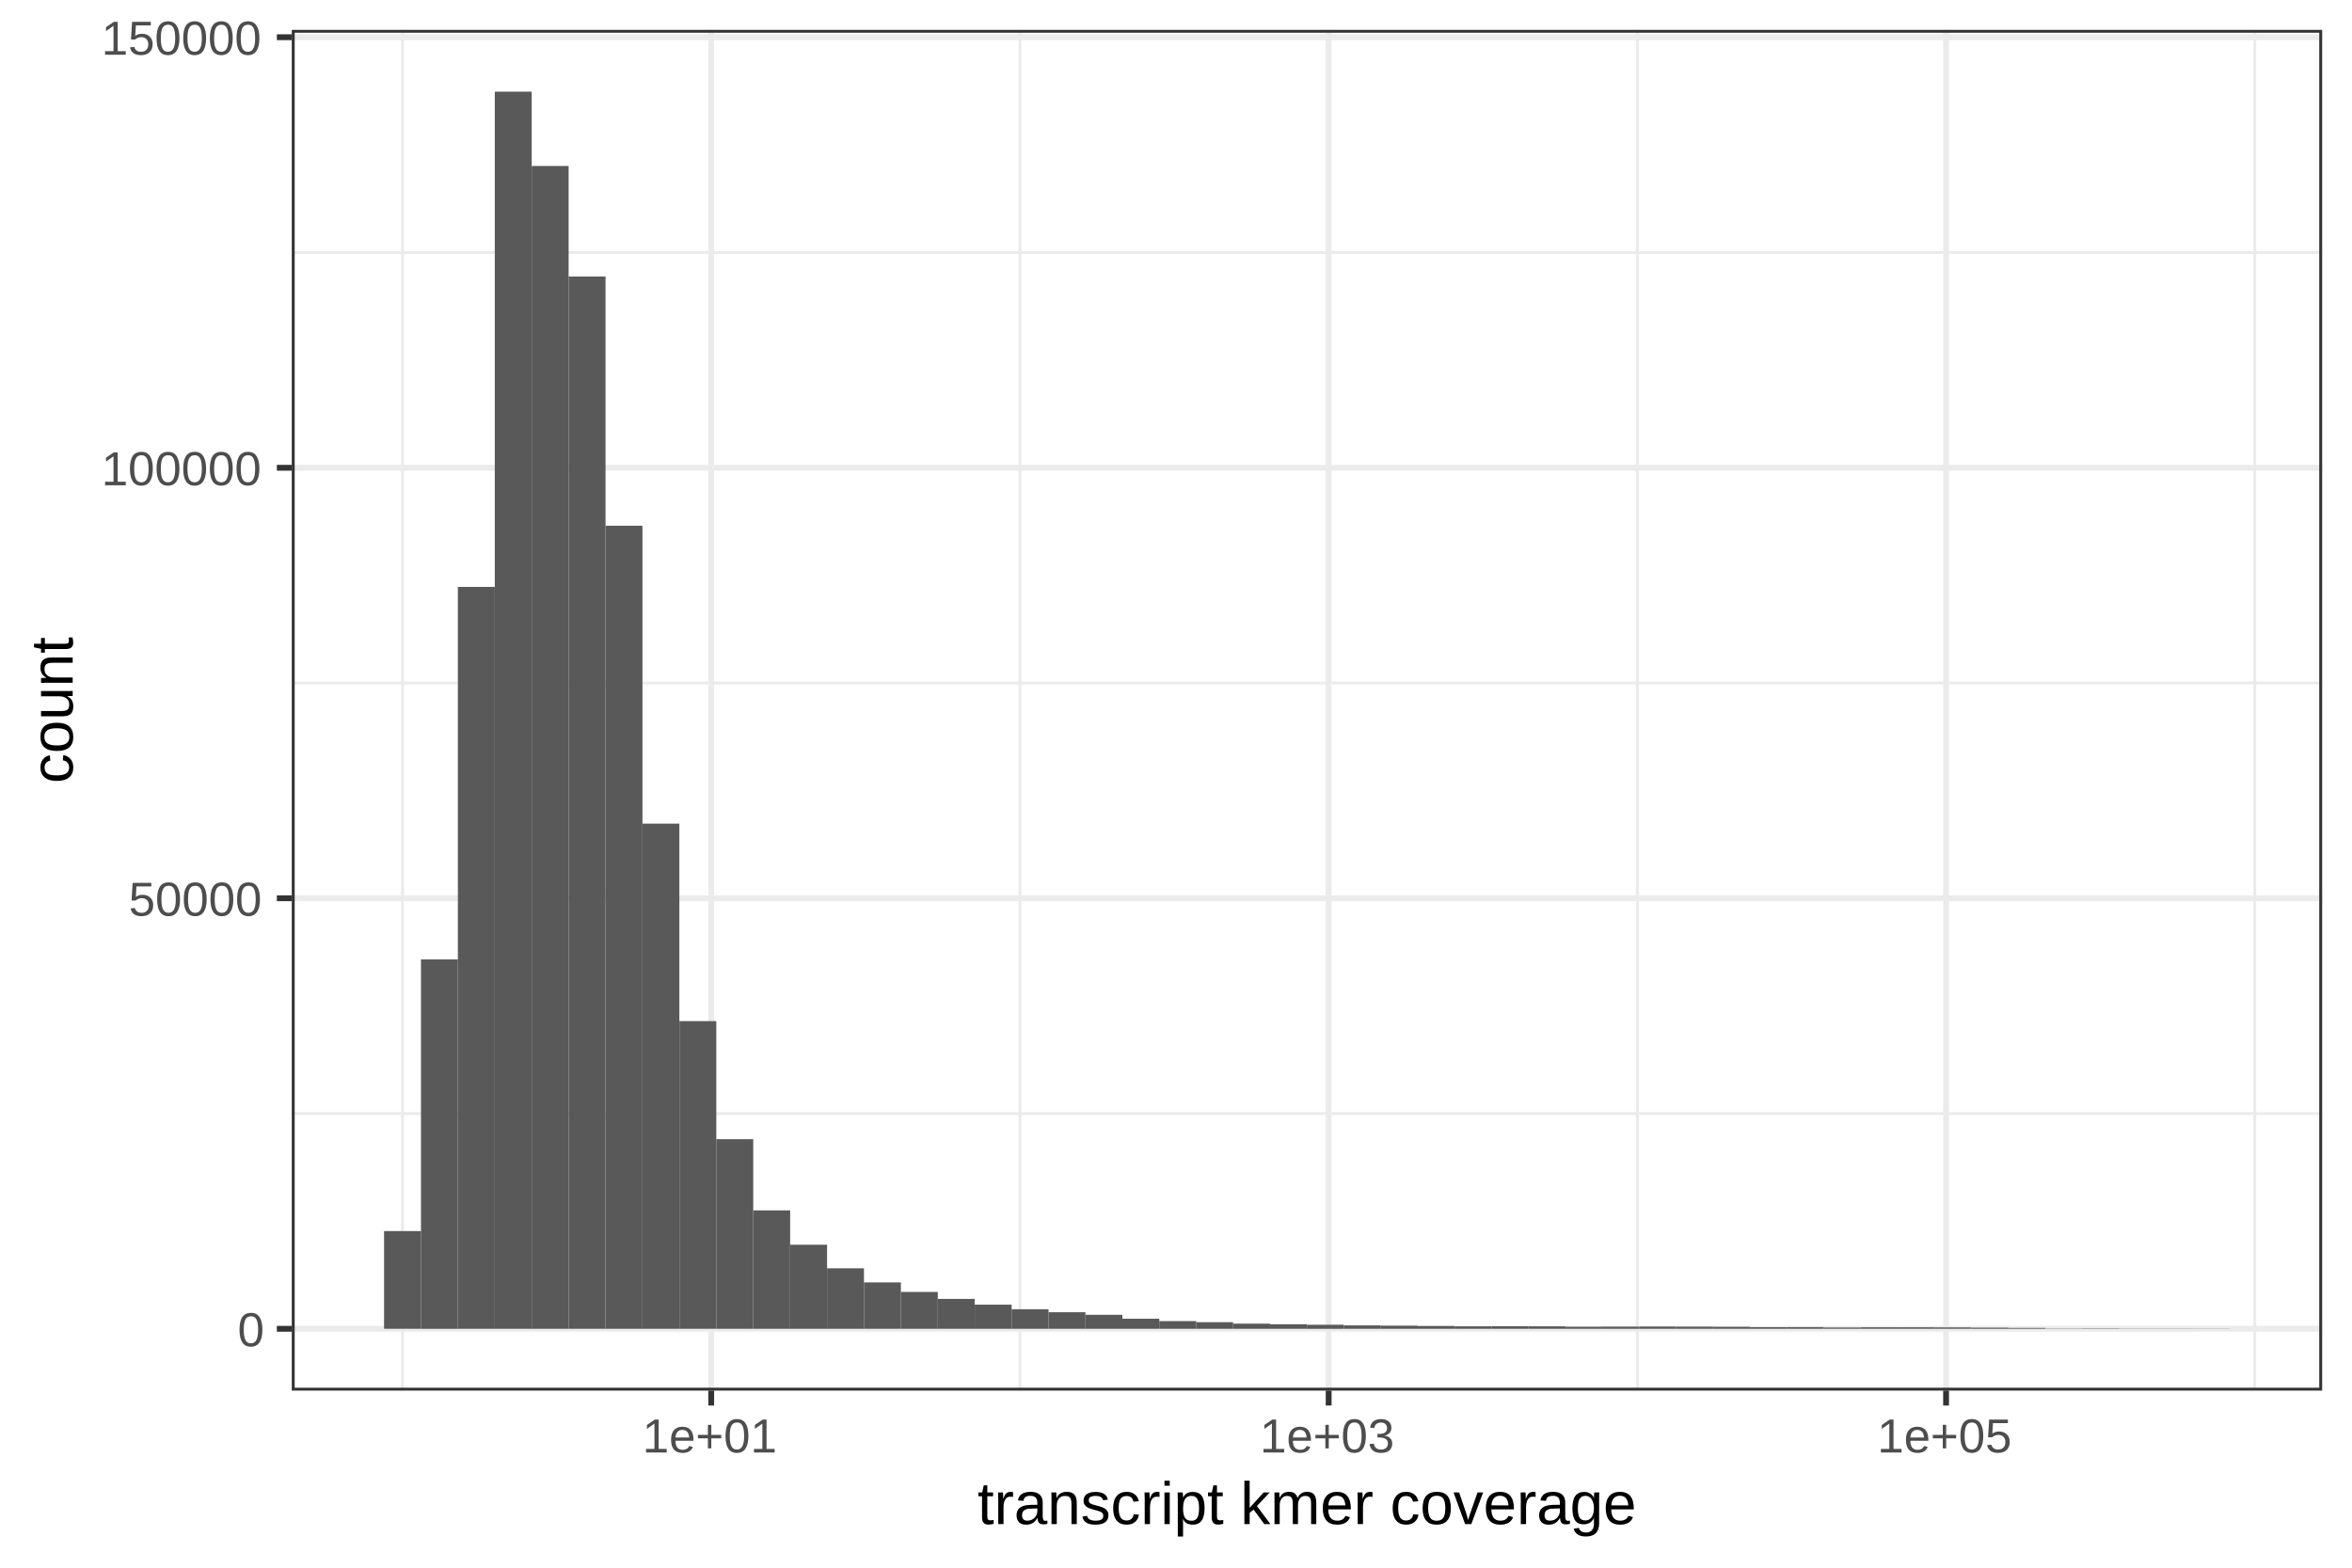
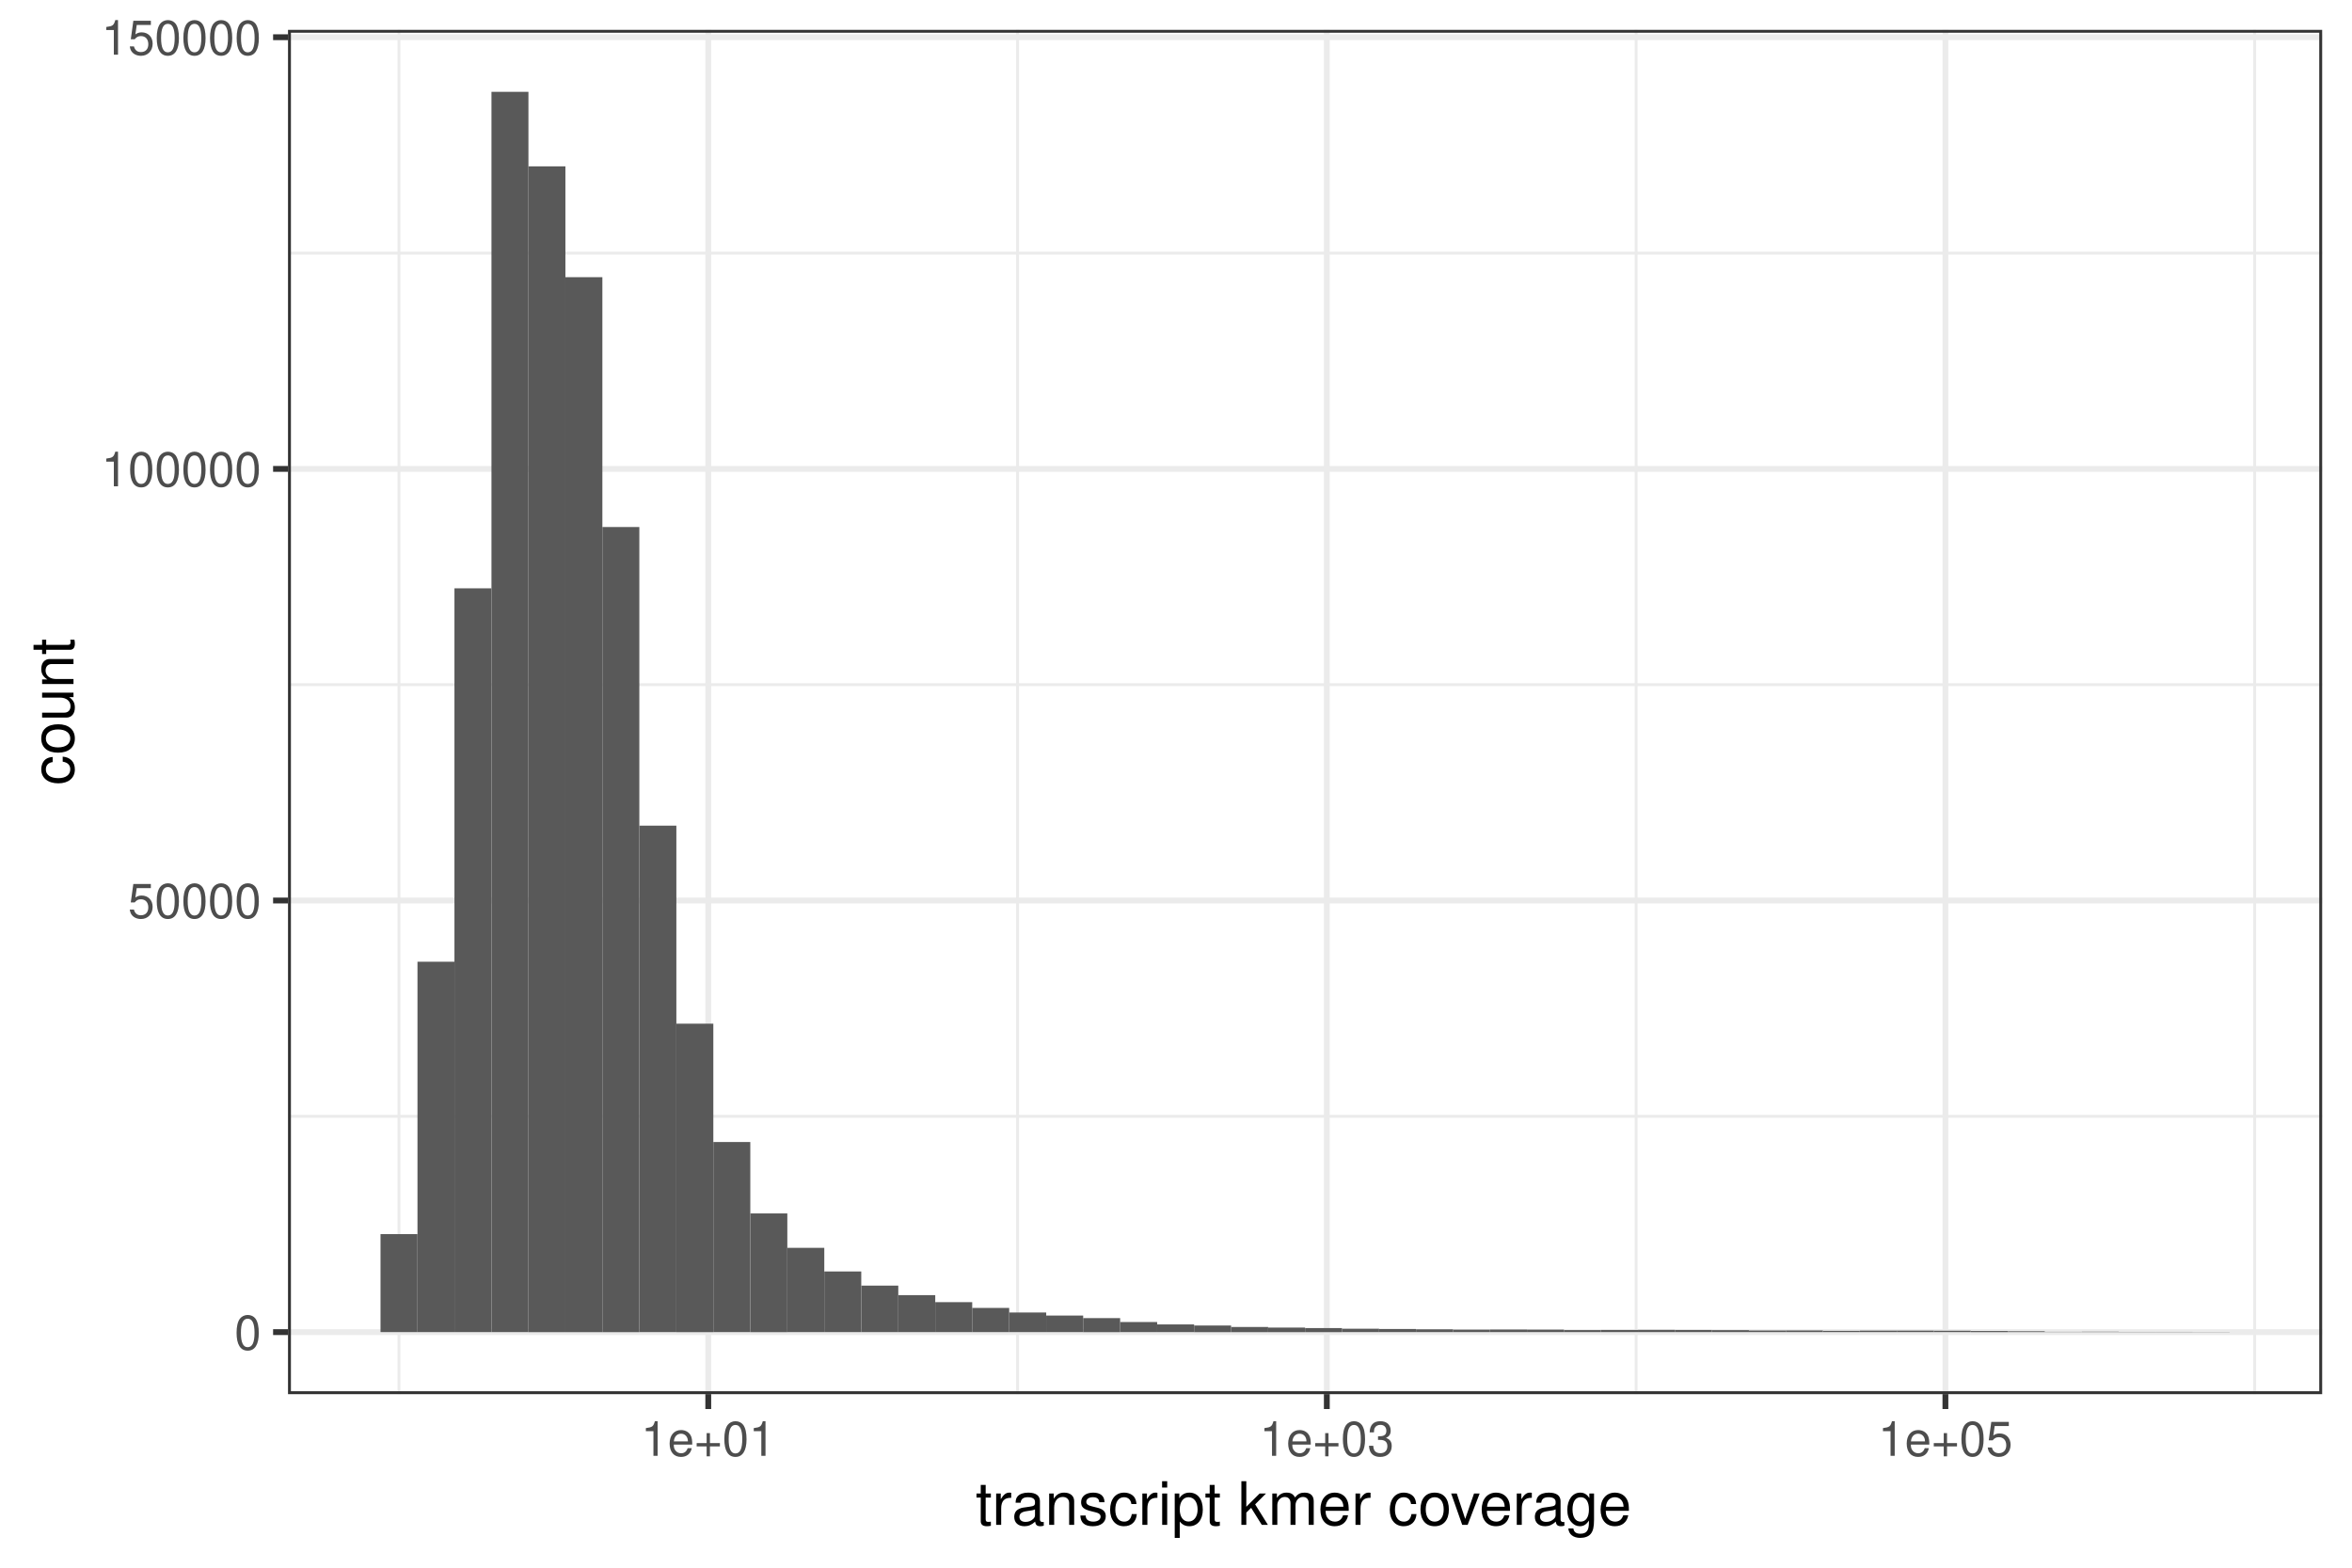
<svg xmlns="http://www.w3.org/2000/svg" viewBox="0 0 432.00 288.00">
  <defs>
    <style type="text/css">
-     line, polyline, path, rect, circle {
+     line, polyline, polygon, path, rect, circle {
      fill: none;
      stroke: #000000;
      stroke-linecap: round;
      stroke-linejoin: round;
      stroke-miterlimit: 10.00;
    }
  </style>
  </defs>
  <rect width="100%" height="100%" style="stroke: none; fill: #FFFFFF;" />
  <rect x="0.00" y="0.00" width="432.00" height="288.00" style="stroke-width: 1.07; stroke: #FFFFFF; fill: #FFFFFF;" />
  <defs>
-     <clipPath id="cpNTMuNTg5Mnw0MjYuNTIxfDI1NS40NzR8NS40Nzk0NQ==">
-       <rect x="53.59" y="5.48" width="372.93" height="249.99" />
+     <clipPath id="cpNTIuOTB8NDI2LjUyfDI1Ni4xMXw1LjQ4">
+       <rect x="52.90" y="5.48" width="373.62" height="250.64" />
    </clipPath>
  </defs>
-   <rect x="53.59" y="5.48" width="372.93" height="249.99" style="stroke-width: 1.07; stroke: none; fill: #FFFFFF;" clip-path="url(#cpNTMuNTg5Mnw0MjYuNTIxfDI1NS40NzR8NS40Nzk0NQ==)" />
-   <polyline points="53.59,204.57 426.52,204.57 " style="stroke-width: 0.53; stroke: #EBEBEB; stroke-linecap: butt;" clip-path="url(#cpNTMuNTg5Mnw0MjYuNTIxfDI1NS40NzR8NS40Nzk0NQ==)" />
-   <polyline points="53.59,125.48 426.52,125.48 " style="stroke-width: 0.53; stroke: #EBEBEB; stroke-linecap: butt;" clip-path="url(#cpNTMuNTg5Mnw0MjYuNTIxfDI1NS40NzR8NS40Nzk0NQ==)" />
-   <polyline points="53.59,46.39 426.52,46.39 " style="stroke-width: 0.53; stroke: #EBEBEB; stroke-linecap: butt;" clip-path="url(#cpNTMuNTg5Mnw0MjYuNTIxfDI1NS40NzR8NS40Nzk0NQ==)" />
-   <polyline points="73.93,255.47 73.93,5.48 " style="stroke-width: 0.53; stroke: #EBEBEB; stroke-linecap: butt;" clip-path="url(#cpNTMuNTg5Mnw0MjYuNTIxfDI1NS40NzR8NS40Nzk0NQ==)" />
-   <polyline points="187.34,255.47 187.34,5.48 " style="stroke-width: 0.53; stroke: #EBEBEB; stroke-linecap: butt;" clip-path="url(#cpNTMuNTg5Mnw0MjYuNTIxfDI1NS40NzR8NS40Nzk0NQ==)" />
-   <polyline points="300.74,255.47 300.74,5.48 " style="stroke-width: 0.53; stroke: #EBEBEB; stroke-linecap: butt;" clip-path="url(#cpNTMuNTg5Mnw0MjYuNTIxfDI1NS40NzR8NS40Nzk0NQ==)" />
-   <polyline points="414.14,255.47 414.14,5.48 " style="stroke-width: 0.53; stroke: #EBEBEB; stroke-linecap: butt;" clip-path="url(#cpNTMuNTg5Mnw0MjYuNTIxfDI1NS40NzR8NS40Nzk0NQ==)" />
-   <polyline points="53.59,244.11 426.52,244.11 " style="stroke-width: 1.07; stroke: #EBEBEB; stroke-linecap: butt;" clip-path="url(#cpNTMuNTg5Mnw0MjYuNTIxfDI1NS40NzR8NS40Nzk0NQ==)" />
-   <polyline points="53.59,165.02 426.52,165.02 " style="stroke-width: 1.07; stroke: #EBEBEB; stroke-linecap: butt;" clip-path="url(#cpNTMuNTg5Mnw0MjYuNTIxfDI1NS40NzR8NS40Nzk0NQ==)" />
-   <polyline points="53.59,85.93 426.52,85.93 " style="stroke-width: 1.07; stroke: #EBEBEB; stroke-linecap: butt;" clip-path="url(#cpNTMuNTg5Mnw0MjYuNTIxfDI1NS40NzR8NS40Nzk0NQ==)" />
-   <polyline points="53.59,6.84 426.52,6.84 " style="stroke-width: 1.07; stroke: #EBEBEB; stroke-linecap: butt;" clip-path="url(#cpNTMuNTg5Mnw0MjYuNTIxfDI1NS40NzR8NS40Nzk0NQ==)" />
-   <polyline points="130.63,255.47 130.63,5.48 " style="stroke-width: 1.07; stroke: #EBEBEB; stroke-linecap: butt;" clip-path="url(#cpNTMuNTg5Mnw0MjYuNTIxfDI1NS40NzR8NS40Nzk0NQ==)" />
-   <polyline points="244.04,255.47 244.04,5.48 " style="stroke-width: 1.07; stroke: #EBEBEB; stroke-linecap: butt;" clip-path="url(#cpNTMuNTg5Mnw0MjYuNTIxfDI1NS40NzR8NS40Nzk0NQ==)" />
-   <polyline points="357.44,255.47 357.44,5.48 " style="stroke-width: 1.07; stroke: #EBEBEB; stroke-linecap: butt;" clip-path="url(#cpNTMuNTg5Mnw0MjYuNTIxfDI1NS40NzR8NS40Nzk0NQ==)" />
-   <rect x="70.54" y="226.16" width="6.78" height="17.95" style="stroke-width: 1.07; stroke: none; stroke-linecap: butt; fill: #595959;" clip-path="url(#cpNTMuNTg5Mnw0MjYuNTIxfDI1NS40NzR8NS40Nzk0NQ==)" />
-   <rect x="77.32" y="176.25" width="6.78" height="67.87" style="stroke-width: 1.07; stroke: none; stroke-linecap: butt; fill: #595959;" clip-path="url(#cpNTMuNTg5Mnw0MjYuNTIxfDI1NS40NzR8NS40Nzk0NQ==)" />
-   <rect x="84.10" y="107.82" width="6.78" height="136.29" style="stroke-width: 1.07; stroke: none; stroke-linecap: butt; fill: #595959;" clip-path="url(#cpNTMuNTg5Mnw0MjYuNTIxfDI1NS40NzR8NS40Nzk0NQ==)" />
-   <rect x="90.88" y="16.84" width="6.78" height="227.27" style="stroke-width: 1.07; stroke: none; stroke-linecap: butt; fill: #595959;" clip-path="url(#cpNTMuNTg5Mnw0MjYuNTIxfDI1NS40NzR8NS40Nzk0NQ==)" />
-   <rect x="97.66" y="30.49" width="6.78" height="213.62" style="stroke-width: 1.07; stroke: none; stroke-linecap: butt; fill: #595959;" clip-path="url(#cpNTMuNTg5Mnw0MjYuNTIxfDI1NS40NzR8NS40Nzk0NQ==)" />
-   <rect x="104.44" y="50.80" width="6.78" height="193.31" style="stroke-width: 1.07; stroke: none; stroke-linecap: butt; fill: #595959;" clip-path="url(#cpNTMuNTg5Mnw0MjYuNTIxfDI1NS40NzR8NS40Nzk0NQ==)" />
-   <rect x="111.22" y="96.58" width="6.78" height="147.53" style="stroke-width: 1.07; stroke: none; stroke-linecap: butt; fill: #595959;" clip-path="url(#cpNTMuNTg5Mnw0MjYuNTIxfDI1NS40NzR8NS40Nzk0NQ==)" />
-   <rect x="118.00" y="151.31" width="6.78" height="92.80" style="stroke-width: 1.07; stroke: none; stroke-linecap: butt; fill: #595959;" clip-path="url(#cpNTMuNTg5Mnw0MjYuNTIxfDI1NS40NzR8NS40Nzk0NQ==)" />
-   <rect x="124.79" y="187.59" width="6.78" height="56.52" style="stroke-width: 1.07; stroke: none; stroke-linecap: butt; fill: #595959;" clip-path="url(#cpNTMuNTg5Mnw0MjYuNTIxfDI1NS40NzR8NS40Nzk0NQ==)" />
-   <rect x="131.57" y="209.28" width="6.78" height="34.83" style="stroke-width: 1.07; stroke: none; stroke-linecap: butt; fill: #595959;" clip-path="url(#cpNTMuNTg5Mnw0MjYuNTIxfDI1NS40NzR8NS40Nzk0NQ==)" />
-   <rect x="138.35" y="222.36" width="6.78" height="21.75" style="stroke-width: 1.07; stroke: none; stroke-linecap: butt; fill: #595959;" clip-path="url(#cpNTMuNTg5Mnw0MjYuNTIxfDI1NS40NzR8NS40Nzk0NQ==)" />
-   <rect x="145.13" y="228.67" width="6.78" height="15.44" style="stroke-width: 1.07; stroke: none; stroke-linecap: butt; fill: #595959;" clip-path="url(#cpNTMuNTg5Mnw0MjYuNTIxfDI1NS40NzR8NS40Nzk0NQ==)" />
-   <rect x="151.91" y="233.00" width="6.78" height="11.11" style="stroke-width: 1.07; stroke: none; stroke-linecap: butt; fill: #595959;" clip-path="url(#cpNTMuNTg5Mnw0MjYuNTIxfDI1NS40NzR8NS40Nzk0NQ==)" />
-   <rect x="158.69" y="235.59" width="6.78" height="8.52" style="stroke-width: 1.07; stroke: none; stroke-linecap: butt; fill: #595959;" clip-path="url(#cpNTMuNTg5Mnw0MjYuNTIxfDI1NS40NzR8NS40Nzk0NQ==)" />
-   <rect x="165.47" y="237.34" width="6.78" height="6.77" style="stroke-width: 1.07; stroke: none; stroke-linecap: butt; fill: #595959;" clip-path="url(#cpNTMuNTg5Mnw0MjYuNTIxfDI1NS40NzR8NS40Nzk0NQ==)" />
-   <rect x="172.25" y="238.62" width="6.78" height="5.49" style="stroke-width: 1.07; stroke: none; stroke-linecap: butt; fill: #595959;" clip-path="url(#cpNTMuNTg5Mnw0MjYuNTIxfDI1NS40NzR8NS40Nzk0NQ==)" />
-   <rect x="179.03" y="239.68" width="6.78" height="4.43" style="stroke-width: 1.07; stroke: none; stroke-linecap: butt; fill: #595959;" clip-path="url(#cpNTMuNTg5Mnw0MjYuNTIxfDI1NS40NzR8NS40Nzk0NQ==)" />
-   <rect x="185.81" y="240.52" width="6.78" height="3.59" style="stroke-width: 1.07; stroke: none; stroke-linecap: butt; fill: #595959;" clip-path="url(#cpNTMuNTg5Mnw0MjYuNTIxfDI1NS40NzR8NS40Nzk0NQ==)" />
-   <rect x="192.59" y="241.07" width="6.78" height="3.04" style="stroke-width: 1.07; stroke: none; stroke-linecap: butt; fill: #595959;" clip-path="url(#cpNTMuNTg5Mnw0MjYuNTIxfDI1NS40NzR8NS40Nzk0NQ==)" />
-   <rect x="199.37" y="241.54" width="6.78" height="2.57" style="stroke-width: 1.07; stroke: none; stroke-linecap: butt; fill: #595959;" clip-path="url(#cpNTMuNTg5Mnw0MjYuNTIxfDI1NS40NzR8NS40Nzk0NQ==)" />
-   <rect x="206.15" y="242.26" width="6.78" height="1.85" style="stroke-width: 1.07; stroke: none; stroke-linecap: butt; fill: #595959;" clip-path="url(#cpNTMuNTg5Mnw0MjYuNTIxfDI1NS40NzR8NS40Nzk0NQ==)" />
-   <rect x="212.93" y="242.70" width="6.78" height="1.41" style="stroke-width: 1.07; stroke: none; stroke-linecap: butt; fill: #595959;" clip-path="url(#cpNTMuNTg5Mnw0MjYuNTIxfDI1NS40NzR8NS40Nzk0NQ==)" />
-   <rect x="219.71" y="242.90" width="6.78" height="1.21" style="stroke-width: 1.07; stroke: none; stroke-linecap: butt; fill: #595959;" clip-path="url(#cpNTMuNTg5Mnw0MjYuNTIxfDI1NS40NzR8NS40Nzk0NQ==)" />
-   <rect x="226.49" y="243.17" width="6.78" height="0.94" style="stroke-width: 1.07; stroke: none; stroke-linecap: butt; fill: #595959;" clip-path="url(#cpNTMuNTg5Mnw0MjYuNTIxfDI1NS40NzR8NS40Nzk0NQ==)" />
-   <rect x="233.27" y="243.28" width="6.78" height="0.83" style="stroke-width: 1.07; stroke: none; stroke-linecap: butt; fill: #595959;" clip-path="url(#cpNTMuNTg5Mnw0MjYuNTIxfDI1NS40NzR8NS40Nzk0NQ==)" />
-   <rect x="240.05" y="243.37" width="6.78" height="0.75" style="stroke-width: 1.07; stroke: none; stroke-linecap: butt; fill: #595959;" clip-path="url(#cpNTMuNTg5Mnw0MjYuNTIxfDI1NS40NzR8NS40Nzk0NQ==)" />
-   <rect x="246.84" y="243.49" width="6.78" height="0.62" style="stroke-width: 1.07; stroke: none; stroke-linecap: butt; fill: #595959;" clip-path="url(#cpNTMuNTg5Mnw0MjYuNTIxfDI1NS40NzR8NS40Nzk0NQ==)" />
-   <rect x="253.62" y="243.54" width="6.78" height="0.57" style="stroke-width: 1.07; stroke: none; stroke-linecap: butt; fill: #595959;" clip-path="url(#cpNTMuNTg5Mnw0MjYuNTIxfDI1NS40NzR8NS40Nzk0NQ==)" />
-   <rect x="260.40" y="243.60" width="6.78" height="0.51" style="stroke-width: 1.07; stroke: none; stroke-linecap: butt; fill: #595959;" clip-path="url(#cpNTMuNTg5Mnw0MjYuNTIxfDI1NS40NzR8NS40Nzk0NQ==)" />
-   <rect x="267.18" y="243.66" width="6.78" height="0.45" style="stroke-width: 1.07; stroke: none; stroke-linecap: butt; fill: #595959;" clip-path="url(#cpNTMuNTg5Mnw0MjYuNTIxfDI1NS40NzR8NS40Nzk0NQ==)" />
-   <rect x="273.96" y="243.64" width="6.78" height="0.47" style="stroke-width: 1.07; stroke: none; stroke-linecap: butt; fill: #595959;" clip-path="url(#cpNTMuNTg5Mnw0MjYuNTIxfDI1NS40NzR8NS40Nzk0NQ==)" />
-   <rect x="280.74" y="243.66" width="6.78" height="0.45" style="stroke-width: 1.07; stroke: none; stroke-linecap: butt; fill: #595959;" clip-path="url(#cpNTMuNTg5Mnw0MjYuNTIxfDI1NS40NzR8NS40Nzk0NQ==)" />
-   <rect x="287.52" y="243.74" width="6.78" height="0.37" style="stroke-width: 1.07; stroke: none; stroke-linecap: butt; fill: #595959;" clip-path="url(#cpNTMuNTg5Mnw0MjYuNTIxfDI1NS40NzR8NS40Nzk0NQ==)" />
-   <rect x="294.30" y="243.72" width="6.78" height="0.39" style="stroke-width: 1.07; stroke: none; stroke-linecap: butt; fill: #595959;" clip-path="url(#cpNTMuNTg5Mnw0MjYuNTIxfDI1NS40NzR8NS40Nzk0NQ==)" />
-   <rect x="301.08" y="243.70" width="6.78" height="0.41" style="stroke-width: 1.07; stroke: none; stroke-linecap: butt; fill: #595959;" clip-path="url(#cpNTMuNTg5Mnw0MjYuNTIxfDI1NS40NzR8NS40Nzk0NQ==)" />
-   <rect x="307.86" y="243.72" width="6.78" height="0.39" style="stroke-width: 1.07; stroke: none; stroke-linecap: butt; fill: #595959;" clip-path="url(#cpNTMuNTg5Mnw0MjYuNTIxfDI1NS40NzR8NS40Nzk0NQ==)" />
-   <rect x="314.64" y="243.75" width="6.78" height="0.36" style="stroke-width: 1.07; stroke: none; stroke-linecap: butt; fill: #595959;" clip-path="url(#cpNTMuNTg5Mnw0MjYuNTIxfDI1NS40NzR8NS40Nzk0NQ==)" />
-   <rect x="321.42" y="243.82" width="6.78" height="0.29" style="stroke-width: 1.07; stroke: none; stroke-linecap: butt; fill: #595959;" clip-path="url(#cpNTMuNTg5Mnw0MjYuNTIxfDI1NS40NzR8NS40Nzk0NQ==)" />
-   <rect x="328.20" y="243.81" width="6.78" height="0.30" style="stroke-width: 1.07; stroke: none; stroke-linecap: butt; fill: #595959;" clip-path="url(#cpNTMuNTg5Mnw0MjYuNTIxfDI1NS40NzR8NS40Nzk0NQ==)" />
-   <rect x="334.98" y="243.88" width="6.78" height="0.23" style="stroke-width: 1.07; stroke: none; stroke-linecap: butt; fill: #595959;" clip-path="url(#cpNTMuNTg5Mnw0MjYuNTIxfDI1NS40NzR8NS40Nzk0NQ==)" />
-   <rect x="341.76" y="243.84" width="6.78" height="0.27" style="stroke-width: 1.07; stroke: none; stroke-linecap: butt; fill: #595959;" clip-path="url(#cpNTMuNTg5Mnw0MjYuNTIxfDI1NS40NzR8NS40Nzk0NQ==)" />
-   <rect x="348.54" y="243.84" width="6.78" height="0.27" style="stroke-width: 1.07; stroke: none; stroke-linecap: butt; fill: #595959;" clip-path="url(#cpNTMuNTg5Mnw0MjYuNTIxfDI1NS40NzR8NS40Nzk0NQ==)" />
-   <rect x="355.32" y="243.86" width="6.78" height="0.25" style="stroke-width: 1.07; stroke: none; stroke-linecap: butt; fill: #595959;" clip-path="url(#cpNTMuNTg5Mnw0MjYuNTIxfDI1NS40NzR8NS40Nzk0NQ==)" />
-   <rect x="362.11" y="243.91" width="6.78" height="0.21" style="stroke-width: 1.07; stroke: none; stroke-linecap: butt; fill: #595959;" clip-path="url(#cpNTMuNTg5Mnw0MjYuNTIxfDI1NS40NzR8NS40Nzk0NQ==)" />
-   <rect x="368.89" y="243.96" width="6.78" height="0.15" style="stroke-width: 1.07; stroke: none; stroke-linecap: butt; fill: #595959;" clip-path="url(#cpNTMuNTg5Mnw0MjYuNTIxfDI1NS40NzR8NS40Nzk0NQ==)" />
-   <rect x="375.67" y="244.06" width="6.78" height="0.05" style="stroke-width: 1.07; stroke: none; stroke-linecap: butt; fill: #595959;" clip-path="url(#cpNTMuNTg5Mnw0MjYuNTIxfDI1NS40NzR8NS40Nzk0NQ==)" />
-   <rect x="382.45" y="244.04" width="6.78" height="0.07" style="stroke-width: 1.07; stroke: none; stroke-linecap: butt; fill: #595959;" clip-path="url(#cpNTMuNTg5Mnw0MjYuNTIxfDI1NS40NzR8NS40Nzk0NQ==)" />
-   <rect x="389.23" y="244.07" width="6.78" height="0.04" style="stroke-width: 1.07; stroke: none; stroke-linecap: butt; fill: #595959;" clip-path="url(#cpNTMuNTg5Mnw0MjYuNTIxfDI1NS40NzR8NS40Nzk0NQ==)" />
-   <rect x="396.01" y="244.07" width="6.78" height="0.04" style="stroke-width: 1.07; stroke: none; stroke-linecap: butt; fill: #595959;" clip-path="url(#cpNTMuNTg5Mnw0MjYuNTIxfDI1NS40NzR8NS40Nzk0NQ==)" />
-   <rect x="402.79" y="244.08" width="6.78" height="0.03" style="stroke-width: 1.07; stroke: none; stroke-linecap: butt; fill: #595959;" clip-path="url(#cpNTMuNTg5Mnw0MjYuNTIxfDI1NS40NzR8NS40Nzk0NQ==)" />
-   <rect x="53.59" y="5.48" width="372.93" height="249.99" style="stroke-width: 1.07; stroke: #333333;" clip-path="url(#cpNTMuNTg5Mnw0MjYuNTIxfDI1NS40NzR8NS40Nzk0NQ==)" />
+   <rect x="52.90" y="5.48" width="373.62" height="250.64" style="stroke-width: 1.07; stroke: none; fill: #FFFFFF;" clip-path="url(#cpNTIuOTB8NDI2LjUyfDI1Ni4xMXw1LjQ4)" />
+   <polyline points="52.90,205.08 426.52,205.08 " style="stroke-width: 0.53; stroke: #EBEBEB; stroke-linecap: butt;" clip-path="url(#cpNTIuOTB8NDI2LjUyfDI1Ni4xMXw1LjQ4)" />
+   <polyline points="52.90,125.78 426.52,125.78 " style="stroke-width: 0.53; stroke: #EBEBEB; stroke-linecap: butt;" clip-path="url(#cpNTIuOTB8NDI2LjUyfDI1Ni4xMXw1LjQ4)" />
+   <polyline points="52.90,46.49 426.52,46.49 " style="stroke-width: 0.53; stroke: #EBEBEB; stroke-linecap: butt;" clip-path="url(#cpNTIuOTB8NDI2LjUyfDI1Ni4xMXw1LjQ4)" />
+   <polyline points="73.28,256.11 73.28,5.48 " style="stroke-width: 0.53; stroke: #EBEBEB; stroke-linecap: butt;" clip-path="url(#cpNTIuOTB8NDI2LjUyfDI1Ni4xMXw1LjQ4)" />
+   <polyline points="186.90,256.11 186.90,5.48 " style="stroke-width: 0.53; stroke: #EBEBEB; stroke-linecap: butt;" clip-path="url(#cpNTIuOTB8NDI2LjUyfDI1Ni4xMXw1LjQ4)" />
+   <polyline points="300.51,256.11 300.51,5.48 " style="stroke-width: 0.53; stroke: #EBEBEB; stroke-linecap: butt;" clip-path="url(#cpNTIuOTB8NDI2LjUyfDI1Ni4xMXw1LjQ4)" />
+   <polyline points="414.12,256.11 414.12,5.48 " style="stroke-width: 0.53; stroke: #EBEBEB; stroke-linecap: butt;" clip-path="url(#cpNTIuOTB8NDI2LjUyfDI1Ni4xMXw1LjQ4)" />
+   <polyline points="52.90,244.72 426.52,244.72 " style="stroke-width: 1.07; stroke: #EBEBEB; stroke-linecap: butt;" clip-path="url(#cpNTIuOTB8NDI2LjUyfDI1Ni4xMXw1LjQ4)" />
+   <polyline points="52.90,165.43 426.52,165.43 " style="stroke-width: 1.07; stroke: #EBEBEB; stroke-linecap: butt;" clip-path="url(#cpNTIuOTB8NDI2LjUyfDI1Ni4xMXw1LjQ4)" />
+   <polyline points="52.90,86.14 426.52,86.14 " style="stroke-width: 1.07; stroke: #EBEBEB; stroke-linecap: butt;" clip-path="url(#cpNTIuOTB8NDI2LjUyfDI1Ni4xMXw1LjQ4)" />
+   <polyline points="52.90,6.84 426.52,6.84 " style="stroke-width: 1.07; stroke: #EBEBEB; stroke-linecap: butt;" clip-path="url(#cpNTIuOTB8NDI2LjUyfDI1Ni4xMXw1LjQ4)" />
+   <polyline points="130.09,256.11 130.09,5.48 " style="stroke-width: 1.07; stroke: #EBEBEB; stroke-linecap: butt;" clip-path="url(#cpNTIuOTB8NDI2LjUyfDI1Ni4xMXw1LjQ4)" />
+   <polyline points="243.70,256.11 243.70,5.48 " style="stroke-width: 1.07; stroke: #EBEBEB; stroke-linecap: butt;" clip-path="url(#cpNTIuOTB8NDI2LjUyfDI1Ni4xMXw1LjQ4)" />
+   <polyline points="357.32,256.11 357.32,5.48 " style="stroke-width: 1.07; stroke: #EBEBEB; stroke-linecap: butt;" clip-path="url(#cpNTIuOTB8NDI2LjUyfDI1Ni4xMXw1LjQ4)" />
+   <rect x="69.89" y="226.72" width="6.79" height="18.00" style="stroke-width: 1.07; stroke: none; stroke-linecap: square; stroke-linejoin: miter; fill: #595959;" clip-path="url(#cpNTIuOTB8NDI2LjUyfDI1Ni4xMXw1LjQ4)" />
+   <rect x="76.68" y="176.68" width="6.79" height="68.04" style="stroke-width: 1.07; stroke: none; stroke-linecap: square; stroke-linejoin: miter; fill: #595959;" clip-path="url(#cpNTIuOTB8NDI2LjUyfDI1Ni4xMXw1LjQ4)" />
+   <rect x="83.47" y="108.08" width="6.79" height="136.64" style="stroke-width: 1.07; stroke: none; stroke-linecap: square; stroke-linejoin: miter; fill: #595959;" clip-path="url(#cpNTIuOTB8NDI2LjUyfDI1Ni4xMXw1LjQ4)" />
+   <rect x="90.27" y="16.87" width="6.79" height="227.85" style="stroke-width: 1.07; stroke: none; stroke-linecap: square; stroke-linejoin: miter; fill: #595959;" clip-path="url(#cpNTIuOTB8NDI2LjUyfDI1Ni4xMXw1LjQ4)" />
+   <rect x="97.06" y="30.56" width="6.79" height="214.17" style="stroke-width: 1.07; stroke: none; stroke-linecap: square; stroke-linejoin: miter; fill: #595959;" clip-path="url(#cpNTIuOTB8NDI2LjUyfDI1Ni4xMXw1LjQ4)" />
+   <rect x="103.85" y="50.92" width="6.79" height="193.81" style="stroke-width: 1.07; stroke: none; stroke-linecap: square; stroke-linejoin: miter; fill: #595959;" clip-path="url(#cpNTIuOTB8NDI2LjUyfDI1Ni4xMXw1LjQ4)" />
+   <rect x="110.64" y="96.82" width="6.79" height="147.91" style="stroke-width: 1.07; stroke: none; stroke-linecap: square; stroke-linejoin: miter; fill: #595959;" clip-path="url(#cpNTIuOTB8NDI2LjUyfDI1Ni4xMXw1LjQ4)" />
+   <rect x="117.44" y="151.68" width="6.79" height="93.04" style="stroke-width: 1.07; stroke: none; stroke-linecap: square; stroke-linejoin: miter; fill: #595959;" clip-path="url(#cpNTIuOTB8NDI2LjUyfDI1Ni4xMXw1LjQ4)" />
+   <rect x="124.23" y="188.06" width="6.79" height="56.67" style="stroke-width: 1.07; stroke: none; stroke-linecap: square; stroke-linejoin: miter; fill: #595959;" clip-path="url(#cpNTIuOTB8NDI2LjUyfDI1Ni4xMXw1LjQ4)" />
+   <rect x="131.02" y="209.80" width="6.79" height="34.92" style="stroke-width: 1.07; stroke: none; stroke-linecap: square; stroke-linejoin: miter; fill: #595959;" clip-path="url(#cpNTIuOTB8NDI2LjUyfDI1Ni4xMXw1LjQ4)" />
+   <rect x="137.82" y="222.92" width="6.79" height="21.81" style="stroke-width: 1.07; stroke: none; stroke-linecap: square; stroke-linejoin: miter; fill: #595959;" clip-path="url(#cpNTIuOTB8NDI2LjUyfDI1Ni4xMXw1LjQ4)" />
+   <rect x="144.61" y="229.24" width="6.79" height="15.48" style="stroke-width: 1.07; stroke: none; stroke-linecap: square; stroke-linejoin: miter; fill: #595959;" clip-path="url(#cpNTIuOTB8NDI2LjUyfDI1Ni4xMXw1LjQ4)" />
+   <rect x="151.40" y="233.58" width="6.79" height="11.14" style="stroke-width: 1.07; stroke: none; stroke-linecap: square; stroke-linejoin: miter; fill: #595959;" clip-path="url(#cpNTIuOTB8NDI2LjUyfDI1Ni4xMXw1LjQ4)" />
+   <rect x="158.20" y="236.18" width="6.79" height="8.54" style="stroke-width: 1.07; stroke: none; stroke-linecap: square; stroke-linejoin: miter; fill: #595959;" clip-path="url(#cpNTIuOTB8NDI2LjUyfDI1Ni4xMXw1LjQ4)" />
+   <rect x="164.99" y="237.93" width="6.79" height="6.79" style="stroke-width: 1.07; stroke: none; stroke-linecap: square; stroke-linejoin: miter; fill: #595959;" clip-path="url(#cpNTIuOTB8NDI2LjUyfDI1Ni4xMXw1LjQ4)" />
+   <rect x="171.78" y="239.22" width="6.79" height="5.50" style="stroke-width: 1.07; stroke: none; stroke-linecap: square; stroke-linejoin: miter; fill: #595959;" clip-path="url(#cpNTIuOTB8NDI2LjUyfDI1Ni4xMXw1LjQ4)" />
+   <rect x="178.57" y="240.28" width="6.79" height="4.44" style="stroke-width: 1.07; stroke: none; stroke-linecap: square; stroke-linejoin: miter; fill: #595959;" clip-path="url(#cpNTIuOTB8NDI2LjUyfDI1Ni4xMXw1LjQ4)" />
+   <rect x="185.37" y="241.12" width="6.79" height="3.60" style="stroke-width: 1.07; stroke: none; stroke-linecap: square; stroke-linejoin: miter; fill: #595959;" clip-path="url(#cpNTIuOTB8NDI2LjUyfDI1Ni4xMXw1LjQ4)" />
+   <rect x="192.16" y="241.68" width="6.79" height="3.04" style="stroke-width: 1.07; stroke: none; stroke-linecap: square; stroke-linejoin: miter; fill: #595959;" clip-path="url(#cpNTIuOTB8NDI2LjUyfDI1Ni4xMXw1LjQ4)" />
+   <rect x="198.95" y="242.15" width="6.79" height="2.58" style="stroke-width: 1.07; stroke: none; stroke-linecap: square; stroke-linejoin: miter; fill: #595959;" clip-path="url(#cpNTIuOTB8NDI2LjUyfDI1Ni4xMXw1LjQ4)" />
+   <rect x="205.75" y="242.87" width="6.79" height="1.85" style="stroke-width: 1.07; stroke: none; stroke-linecap: square; stroke-linejoin: miter; fill: #595959;" clip-path="url(#cpNTIuOTB8NDI2LjUyfDI1Ni4xMXw1LjQ4)" />
+   <rect x="212.54" y="243.31" width="6.79" height="1.41" style="stroke-width: 1.07; stroke: none; stroke-linecap: square; stroke-linejoin: miter; fill: #595959;" clip-path="url(#cpNTIuOTB8NDI2LjUyfDI1Ni4xMXw1LjQ4)" />
+   <rect x="219.33" y="243.51" width="6.79" height="1.22" style="stroke-width: 1.07; stroke: none; stroke-linecap: square; stroke-linejoin: miter; fill: #595959;" clip-path="url(#cpNTIuOTB8NDI2LjUyfDI1Ni4xMXw1LjQ4)" />
+   <rect x="226.13" y="243.78" width="6.79" height="0.95" style="stroke-width: 1.07; stroke: none; stroke-linecap: square; stroke-linejoin: miter; fill: #595959;" clip-path="url(#cpNTIuOTB8NDI2LjUyfDI1Ni4xMXw1LjQ4)" />
+   <rect x="232.92" y="243.89" width="6.79" height="0.84" style="stroke-width: 1.07; stroke: none; stroke-linecap: square; stroke-linejoin: miter; fill: #595959;" clip-path="url(#cpNTIuOTB8NDI2LjUyfDI1Ni4xMXw1LjQ4)" />
+   <rect x="239.71" y="243.98" width="6.79" height="0.75" style="stroke-width: 1.07; stroke: none; stroke-linecap: square; stroke-linejoin: miter; fill: #595959;" clip-path="url(#cpNTIuOTB8NDI2LjUyfDI1Ni4xMXw1LjQ4)" />
+   <rect x="246.51" y="244.10" width="6.79" height="0.62" style="stroke-width: 1.07; stroke: none; stroke-linecap: square; stroke-linejoin: miter; fill: #595959;" clip-path="url(#cpNTIuOTB8NDI2LjUyfDI1Ni4xMXw1LjQ4)" />
+   <rect x="253.30" y="244.15" width="6.79" height="0.57" style="stroke-width: 1.07; stroke: none; stroke-linecap: square; stroke-linejoin: miter; fill: #595959;" clip-path="url(#cpNTIuOTB8NDI2LjUyfDI1Ni4xMXw1LjQ4)" />
+   <rect x="260.09" y="244.21" width="6.79" height="0.51" style="stroke-width: 1.07; stroke: none; stroke-linecap: square; stroke-linejoin: miter; fill: #595959;" clip-path="url(#cpNTIuOTB8NDI2LjUyfDI1Ni4xMXw1LjQ4)" />
+   <rect x="266.88" y="244.27" width="6.79" height="0.45" style="stroke-width: 1.07; stroke: none; stroke-linecap: square; stroke-linejoin: miter; fill: #595959;" clip-path="url(#cpNTIuOTB8NDI2LjUyfDI1Ni4xMXw1LjQ4)" />
+   <rect x="273.68" y="244.25" width="6.79" height="0.47" style="stroke-width: 1.07; stroke: none; stroke-linecap: square; stroke-linejoin: miter; fill: #595959;" clip-path="url(#cpNTIuOTB8NDI2LjUyfDI1Ni4xMXw1LjQ4)" />
+   <rect x="280.47" y="244.27" width="6.79" height="0.45" style="stroke-width: 1.07; stroke: none; stroke-linecap: square; stroke-linejoin: miter; fill: #595959;" clip-path="url(#cpNTIuOTB8NDI2LjUyfDI1Ni4xMXw1LjQ4)" />
+   <rect x="287.26" y="244.35" width="6.79" height="0.37" style="stroke-width: 1.07; stroke: none; stroke-linecap: square; stroke-linejoin: miter; fill: #595959;" clip-path="url(#cpNTIuOTB8NDI2LjUyfDI1Ni4xMXw1LjQ4)" />
+   <rect x="294.06" y="244.33" width="6.79" height="0.39" style="stroke-width: 1.07; stroke: none; stroke-linecap: square; stroke-linejoin: miter; fill: #595959;" clip-path="url(#cpNTIuOTB8NDI2LjUyfDI1Ni4xMXw1LjQ4)" />
+   <rect x="300.85" y="244.31" width="6.79" height="0.41" style="stroke-width: 1.07; stroke: none; stroke-linecap: square; stroke-linejoin: miter; fill: #595959;" clip-path="url(#cpNTIuOTB8NDI2LjUyfDI1Ni4xMXw1LjQ4)" />
+   <rect x="307.64" y="244.33" width="6.79" height="0.39" style="stroke-width: 1.07; stroke: none; stroke-linecap: square; stroke-linejoin: miter; fill: #595959;" clip-path="url(#cpNTIuOTB8NDI2LjUyfDI1Ni4xMXw1LjQ4)" />
+   <rect x="314.44" y="244.36" width="6.79" height="0.36" style="stroke-width: 1.07; stroke: none; stroke-linecap: square; stroke-linejoin: miter; fill: #595959;" clip-path="url(#cpNTIuOTB8NDI2LjUyfDI1Ni4xMXw1LjQ4)" />
+   <rect x="321.23" y="244.43" width="6.79" height="0.29" style="stroke-width: 1.07; stroke: none; stroke-linecap: square; stroke-linejoin: miter; fill: #595959;" clip-path="url(#cpNTIuOTB8NDI2LjUyfDI1Ni4xMXw1LjQ4)" />
+   <rect x="328.02" y="244.42" width="6.79" height="0.30" style="stroke-width: 1.07; stroke: none; stroke-linecap: square; stroke-linejoin: miter; fill: #595959;" clip-path="url(#cpNTIuOTB8NDI2LjUyfDI1Ni4xMXw1LjQ4)" />
+   <rect x="334.81" y="244.49" width="6.79" height="0.23" style="stroke-width: 1.07; stroke: none; stroke-linecap: square; stroke-linejoin: miter; fill: #595959;" clip-path="url(#cpNTIuOTB8NDI2LjUyfDI1Ni4xMXw1LjQ4)" />
+   <rect x="341.61" y="244.45" width="6.79" height="0.27" style="stroke-width: 1.07; stroke: none; stroke-linecap: square; stroke-linejoin: miter; fill: #595959;" clip-path="url(#cpNTIuOTB8NDI2LjUyfDI1Ni4xMXw1LjQ4)" />
+   <rect x="348.40" y="244.45" width="6.79" height="0.27" style="stroke-width: 1.07; stroke: none; stroke-linecap: square; stroke-linejoin: miter; fill: #595959;" clip-path="url(#cpNTIuOTB8NDI2LjUyfDI1Ni4xMXw1LjQ4)" />
+   <rect x="355.19" y="244.47" width="6.79" height="0.25" style="stroke-width: 1.07; stroke: none; stroke-linecap: square; stroke-linejoin: miter; fill: #595959;" clip-path="url(#cpNTIuOTB8NDI2LjUyfDI1Ni4xMXw1LjQ4)" />
+   <rect x="361.99" y="244.52" width="6.79" height="0.21" style="stroke-width: 1.07; stroke: none; stroke-linecap: square; stroke-linejoin: miter; fill: #595959;" clip-path="url(#cpNTIuOTB8NDI2LjUyfDI1Ni4xMXw1LjQ4)" />
+   <rect x="368.78" y="244.57" width="6.79" height="0.15" style="stroke-width: 1.07; stroke: none; stroke-linecap: square; stroke-linejoin: miter; fill: #595959;" clip-path="url(#cpNTIuOTB8NDI2LjUyfDI1Ni4xMXw1LjQ4)" />
+   <rect x="375.57" y="244.67" width="6.79" height="0.048" style="stroke-width: 1.07; stroke: none; stroke-linecap: square; stroke-linejoin: miter; fill: #595959;" clip-path="url(#cpNTIuOTB8NDI2LjUyfDI1Ni4xMXw1LjQ4)" />
+   <rect x="382.37" y="244.65" width="6.79" height="0.071" style="stroke-width: 1.07; stroke: none; stroke-linecap: square; stroke-linejoin: miter; fill: #595959;" clip-path="url(#cpNTIuOTB8NDI2LjUyfDI1Ni4xMXw1LjQ4)" />
+   <rect x="389.16" y="244.68" width="6.79" height="0.044" style="stroke-width: 1.07; stroke: none; stroke-linecap: square; stroke-linejoin: miter; fill: #595959;" clip-path="url(#cpNTIuOTB8NDI2LjUyfDI1Ni4xMXw1LjQ4)" />
+   <rect x="395.95" y="244.68" width="6.79" height="0.043" style="stroke-width: 1.07; stroke: none; stroke-linecap: square; stroke-linejoin: miter; fill: #595959;" clip-path="url(#cpNTIuOTB8NDI2LjUyfDI1Ni4xMXw1LjQ4)" />
+   <rect x="402.74" y="244.69" width="6.79" height="0.030" style="stroke-width: 1.07; stroke: none; stroke-linecap: square; stroke-linejoin: miter; fill: #595959;" clip-path="url(#cpNTIuOTB8NDI2LjUyfDI1Ni4xMXw1LjQ4)" />
+   <rect x="52.90" y="5.48" width="373.62" height="250.64" style="stroke-width: 1.07; stroke: #333333;" clip-path="url(#cpNTIuOTB8NDI2LjUyfDI1Ni4xMXw1LjQ4)" />
  <defs>
-     <clipPath id="cpMHw0MzJ8Mjg4fDA=">
+     <clipPath id="cpMC4wMHw0MzIuMDB8Mjg4LjAwfDAuMDA=">
      <rect x="0.00" y="0.00" width="432.00" height="288.00" />
    </clipPath>
  </defs>
-   <g clip-path="url(#cpMHw0MzJ8Mjg4fDA=)">
-     <text x="43.65" y="247.33" style="font-size: 8.80px; fill: #4D4D4D; font-family: Arial;" textLength="5.01px" lengthAdjust="spacingAndGlyphs">0</text>
+   <g clip-path="url(#cpMC4wMHw0MzIuMDB8Mjg4LjAwfDAuMDA=)">
+     <text x="43.08" y="247.93" style="font-size: 8.80px; fill: #4D4D4D; font-family: Nimbus Sans L;" textLength="4.89px" lengthAdjust="spacingAndGlyphs">0</text>
  </g>
-   <g clip-path="url(#cpMHw0MzJ8Mjg4fDA=)">
-     <text x="23.63" y="168.24" style="font-size: 8.80px; fill: #4D4D4D; font-family: Arial;" textLength="25.03px" lengthAdjust="spacingAndGlyphs">50000</text>
+   <g clip-path="url(#cpMC4wMHw0MzIuMDB8Mjg4LjAwfDAuMDA=)">
+     <text x="23.52" y="168.63" style="font-size: 8.80px; fill: #4D4D4D; font-family: Nimbus Sans L;" textLength="24.46px" lengthAdjust="spacingAndGlyphs">50000</text>
  </g>
-   <g clip-path="url(#cpMHw0MzJ8Mjg4fDA=)">
-     <text x="18.63" y="89.15" style="font-size: 8.80px; fill: #4D4D4D; font-family: Arial;" textLength="30.03px" lengthAdjust="spacingAndGlyphs">100000</text>
+   <g clip-path="url(#cpMC4wMHw0MzIuMDB8Mjg4LjAwfDAuMDA=)">
+     <text x="18.63" y="89.34" style="font-size: 8.80px; fill: #4D4D4D; font-family: Nimbus Sans L;" textLength="29.35px" lengthAdjust="spacingAndGlyphs">100000</text>
  </g>
-   <g clip-path="url(#cpMHw0MzJ8Mjg4fDA=)">
-     <text x="18.63" y="10.06" style="font-size: 8.80px; fill: #4D4D4D; font-family: Arial;" textLength="30.03px" lengthAdjust="spacingAndGlyphs">150000</text>
+   <g clip-path="url(#cpMC4wMHw0MzIuMDB8Mjg4LjAwfDAuMDA=)">
+     <text x="18.63" y="10.05" style="font-size: 8.80px; fill: #4D4D4D; font-family: Nimbus Sans L;" textLength="29.35px" lengthAdjust="spacingAndGlyphs">150000</text>
  </g>
-   <polyline points="50.85,244.11 53.59,244.11 " style="stroke-width: 1.07; stroke: #333333; stroke-linecap: butt;" clip-path="url(#cpMHw0MzJ8Mjg4fDA=)" />
-   <polyline points="50.85,165.02 53.59,165.02 " style="stroke-width: 1.07; stroke: #333333; stroke-linecap: butt;" clip-path="url(#cpMHw0MzJ8Mjg4fDA=)" />
-   <polyline points="50.85,85.93 53.59,85.93 " style="stroke-width: 1.07; stroke: #333333; stroke-linecap: butt;" clip-path="url(#cpMHw0MzJ8Mjg4fDA=)" />
-   <polyline points="50.85,6.84 53.59,6.84 " style="stroke-width: 1.07; stroke: #333333; stroke-linecap: butt;" clip-path="url(#cpMHw0MzJ8Mjg4fDA=)" />
-   <polyline points="130.63,258.21 130.63,255.47 " style="stroke-width: 1.07; stroke: #333333; stroke-linecap: butt;" clip-path="url(#cpMHw0MzJ8Mjg4fDA=)" />
-   <polyline points="244.04,258.21 244.04,255.47 " style="stroke-width: 1.07; stroke: #333333; stroke-linecap: butt;" clip-path="url(#cpMHw0MzJ8Mjg4fDA=)" />
-   <polyline points="357.44,258.21 357.44,255.47 " style="stroke-width: 1.07; stroke: #333333; stroke-linecap: butt;" clip-path="url(#cpMHw0MzJ8Mjg4fDA=)" />
-   <g clip-path="url(#cpMHw0MzJ8Mjg4fDA=)">
-     <text x="117.99" y="266.84" style="font-size: 8.80px; fill: #4D4D4D; font-family: Arial;" textLength="25.28px" lengthAdjust="spacingAndGlyphs">1e+01</text>
+   <polyline points="50.16,244.72 52.90,244.72 " style="stroke-width: 1.07; stroke: #333333; stroke-linecap: butt;" clip-path="url(#cpMC4wMHw0MzIuMDB8Mjg4LjAwfDAuMDA=)" />
+   <polyline points="50.16,165.43 52.90,165.43 " style="stroke-width: 1.07; stroke: #333333; stroke-linecap: butt;" clip-path="url(#cpMC4wMHw0MzIuMDB8Mjg4LjAwfDAuMDA=)" />
+   <polyline points="50.16,86.14 52.90,86.14 " style="stroke-width: 1.07; stroke: #333333; stroke-linecap: butt;" clip-path="url(#cpMC4wMHw0MzIuMDB8Mjg4LjAwfDAuMDA=)" />
+   <polyline points="50.16,6.84 52.90,6.84 " style="stroke-width: 1.07; stroke: #333333; stroke-linecap: butt;" clip-path="url(#cpMC4wMHw0MzIuMDB8Mjg4LjAwfDAuMDA=)" />
+   <polyline points="130.09,258.85 130.09,256.11 " style="stroke-width: 1.07; stroke: #333333; stroke-linecap: butt;" clip-path="url(#cpMC4wMHw0MzIuMDB8Mjg4LjAwfDAuMDA=)" />
+   <polyline points="243.70,258.85 243.70,256.11 " style="stroke-width: 1.07; stroke: #333333; stroke-linecap: butt;" clip-path="url(#cpMC4wMHw0MzIuMDB8Mjg4LjAwfDAuMDA=)" />
+   <polyline points="357.32,258.85 357.32,256.11 " style="stroke-width: 1.07; stroke: #333333; stroke-linecap: butt;" clip-path="url(#cpMC4wMHw0MzIuMDB8Mjg4LjAwfDAuMDA=)" />
+   <g clip-path="url(#cpMC4wMHw0MzIuMDB8Mjg4LjAwfDAuMDA=)">
+     <text x="117.74" y="267.45" style="font-size: 8.80px; fill: #4D4D4D; font-family: Nimbus Sans L;" textLength="24.70px" lengthAdjust="spacingAndGlyphs">1e+01</text>
  </g>
-   <g clip-path="url(#cpMHw0MzJ8Mjg4fDA=)">
-     <text x="231.40" y="266.84" style="font-size: 8.80px; fill: #4D4D4D; font-family: Arial;" textLength="25.28px" lengthAdjust="spacingAndGlyphs">1e+03</text>
+   <g clip-path="url(#cpMC4wMHw0MzIuMDB8Mjg4LjAwfDAuMDA=)">
+     <text x="231.35" y="267.45" style="font-size: 8.80px; fill: #4D4D4D; font-family: Nimbus Sans L;" textLength="24.70px" lengthAdjust="spacingAndGlyphs">1e+03</text>
  </g>
-   <g clip-path="url(#cpMHw0MzJ8Mjg4fDA=)">
-     <text x="344.80" y="266.84" style="font-size: 8.80px; fill: #4D4D4D; font-family: Arial;" textLength="25.28px" lengthAdjust="spacingAndGlyphs">1e+05</text>
+   <g clip-path="url(#cpMC4wMHw0MzIuMDB8Mjg4LjAwfDAuMDA=)">
+     <text x="344.96" y="267.45" style="font-size: 8.80px; fill: #4D4D4D; font-family: Nimbus Sans L;" textLength="24.70px" lengthAdjust="spacingAndGlyphs">1e+05</text>
  </g>
-   <g clip-path="url(#cpMHw0MzJ8Mjg4fDA=)">
-     <text x="179.53" y="279.99" style="font-size: 11.00px; font-family: Arial;" textLength="121.04px" lengthAdjust="spacingAndGlyphs">transcript kmer coverage</text>
+   <g clip-path="url(#cpMC4wMHw0MzIuMDB8Mjg4LjAwfDAuMDA=)">
+     <text x="179.20" y="280.13" style="font-size: 11.00px; font-family: Nimbus Sans L;" textLength="121.03px" lengthAdjust="spacingAndGlyphs">transcript kmer coverage</text>
  </g>
-   <g clip-path="url(#cpMHw0MzJ8Mjg4fDA=)">
-     <text transform="translate(13.35,143.93) rotate(-90)" style="font-size: 11.00px; font-family: Arial;" textLength="26.91px" lengthAdjust="spacingAndGlyphs">count</text>
+   <g clip-path="url(#cpMC4wMHw0MzIuMDB8Mjg4LjAwfDAuMDA=)">
+     <text transform="translate(13.50,144.25) rotate(-90)" style="font-size: 11.00px; font-family: Nimbus Sans L;" textLength="26.91px" lengthAdjust="spacingAndGlyphs">count</text>
  </g>
</svg>
